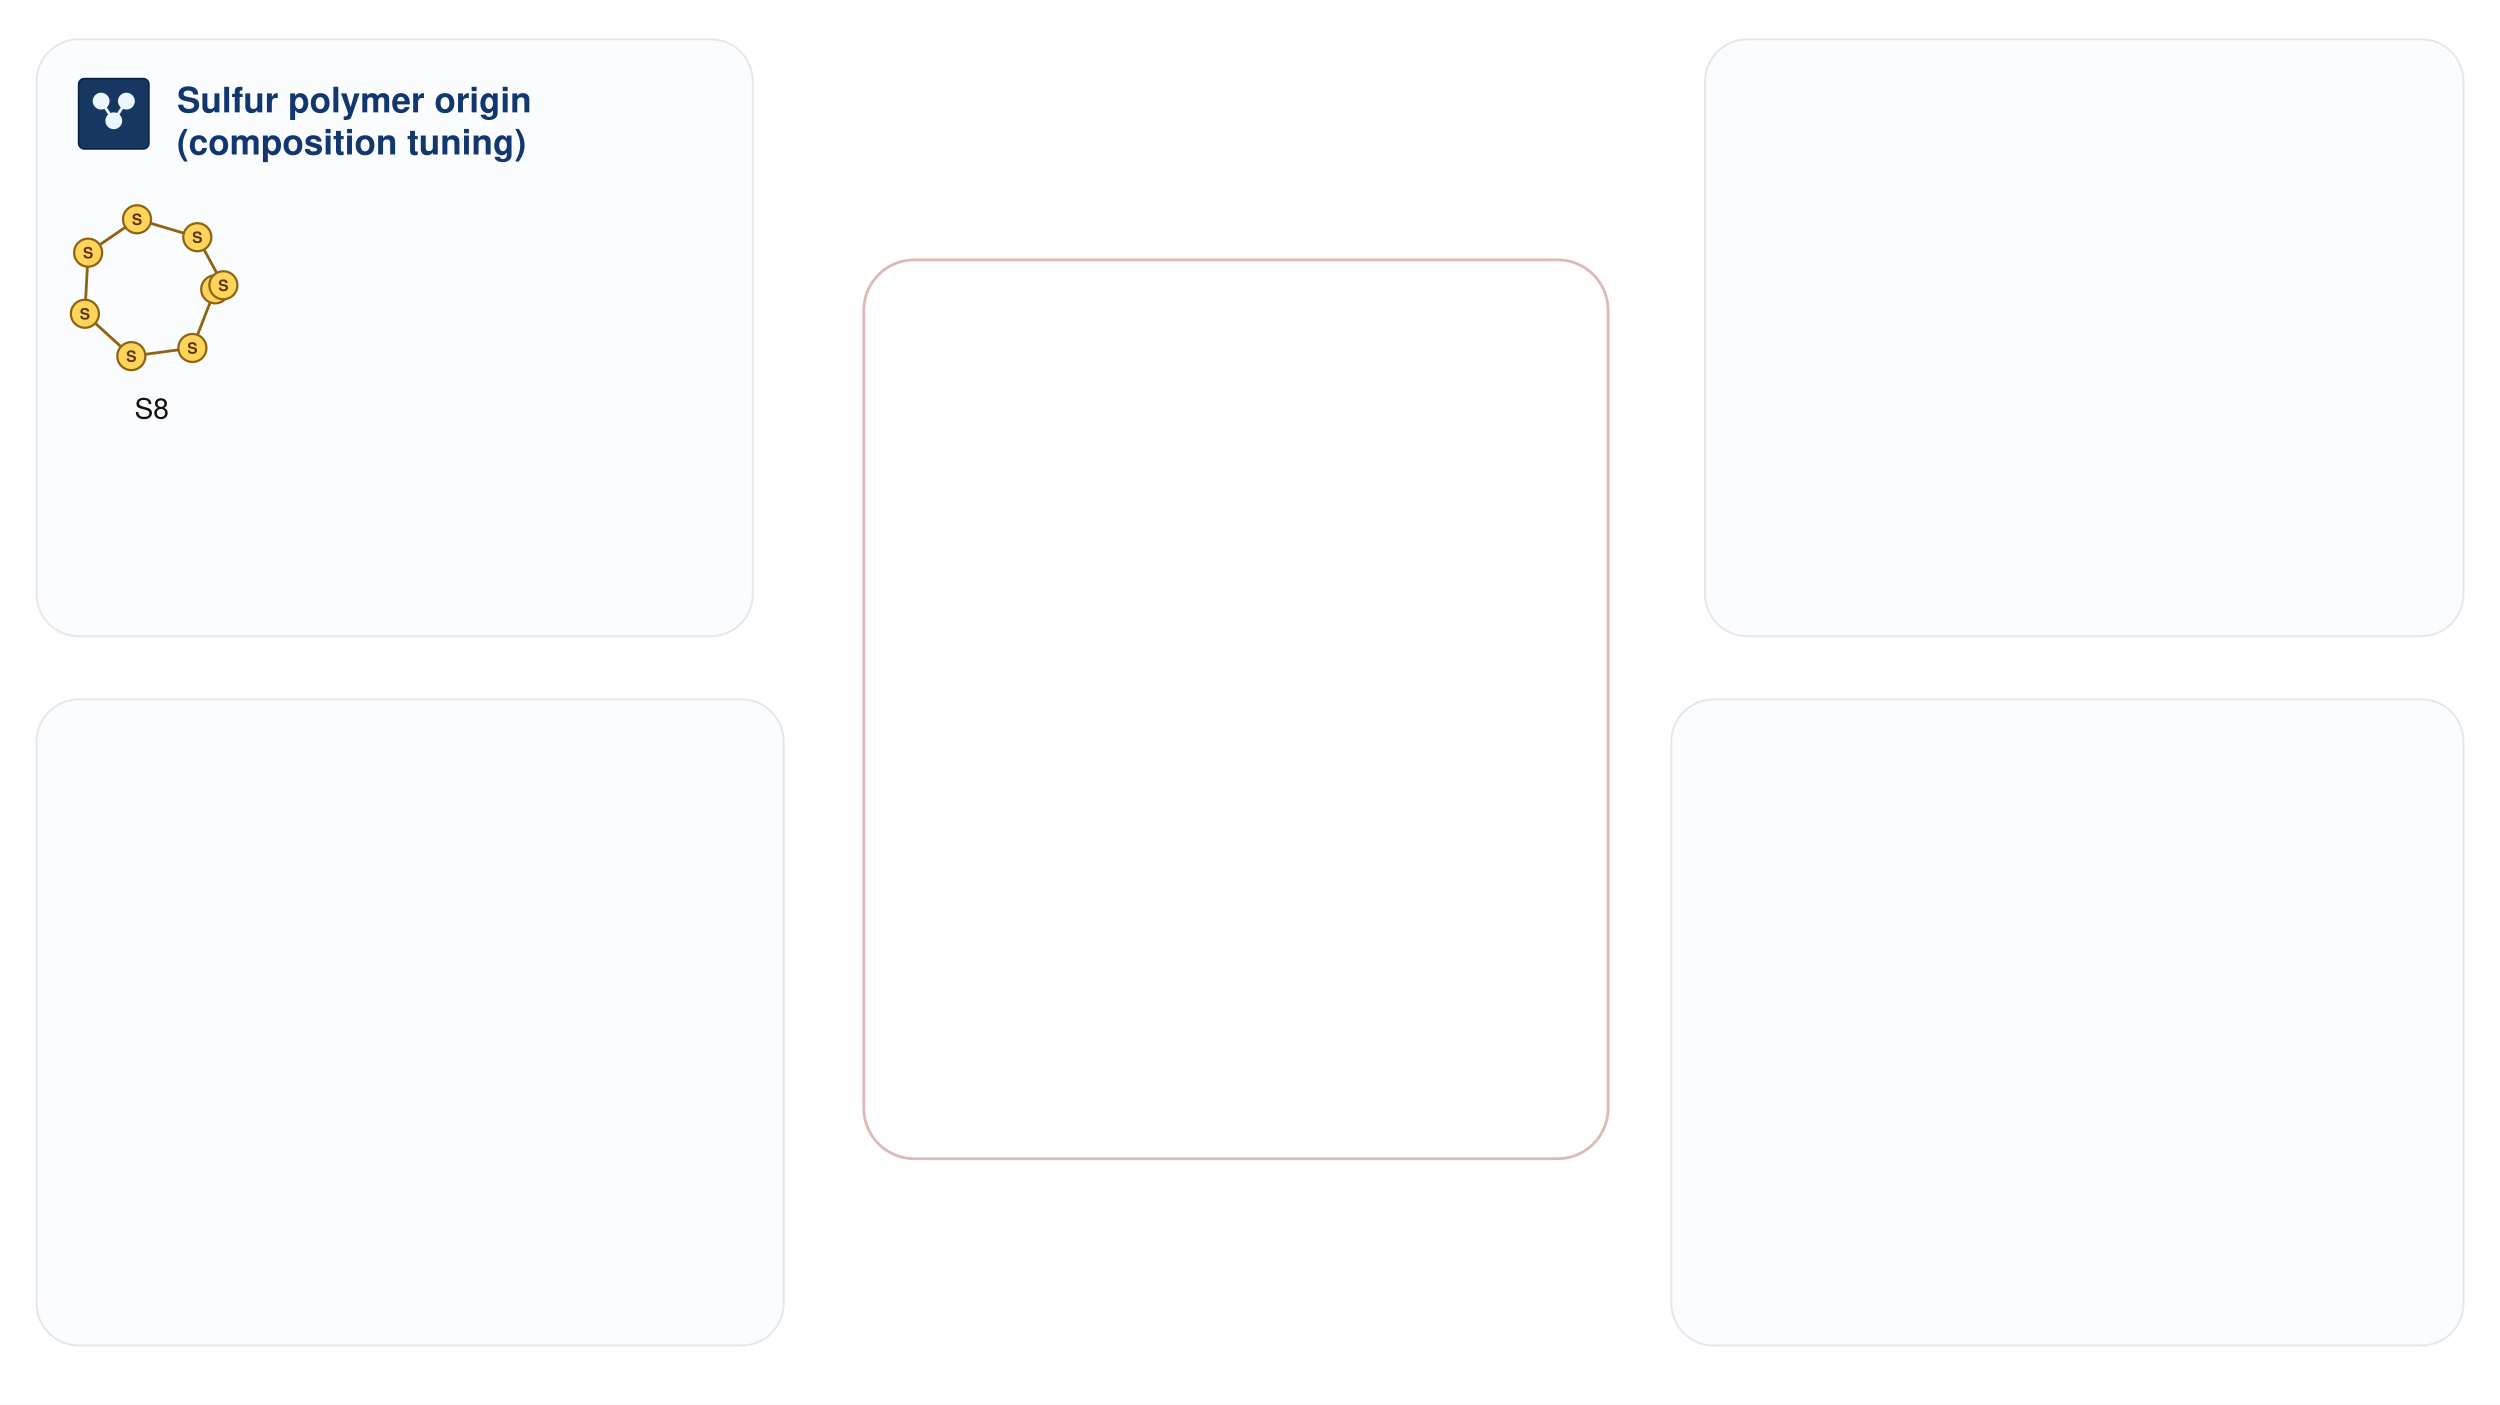
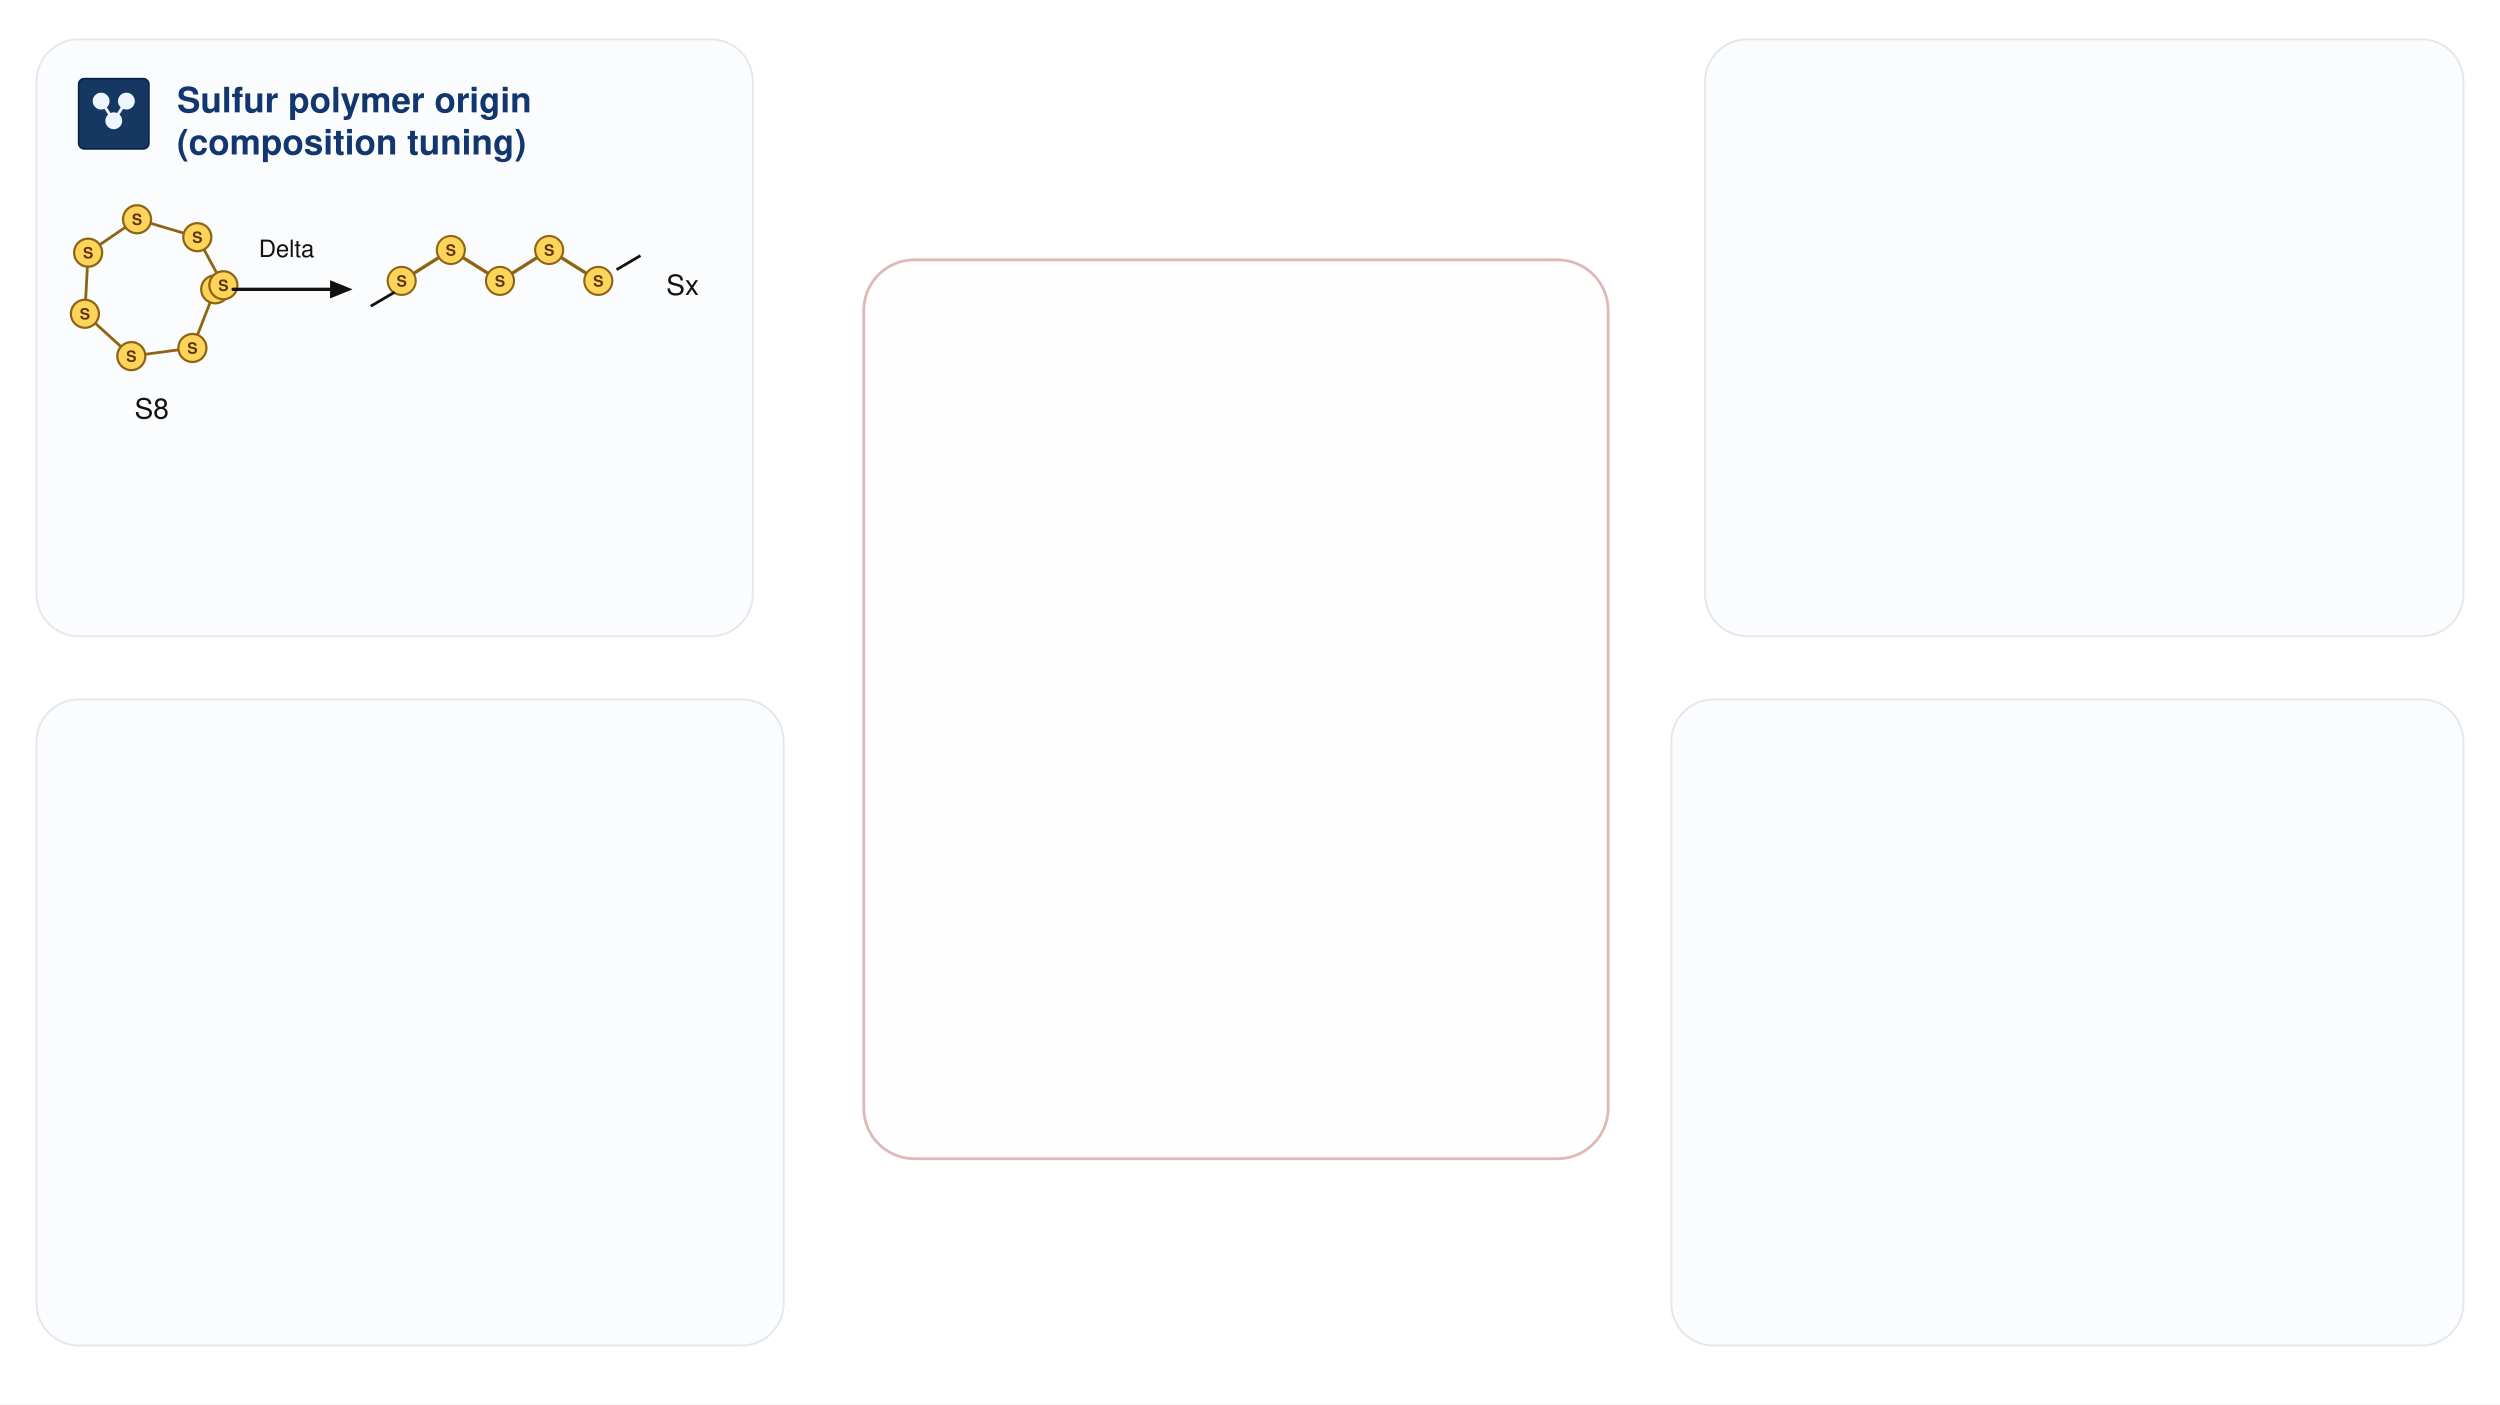
<svg xmlns="http://www.w3.org/2000/svg" width="1780" height="1000" viewBox="0 0 1780 1000">
  <defs>
</defs>
  <rect x="0" y="0" width="1780" height="1000" fill="#ffffff" />
  <rect x="26" y="28" width="510" height="425" rx="30" ry="30" fill="#fbfcfe" stroke="#e4e7eb" stroke-width="1.4" />
  <rect x="1214" y="28" width="540" height="425" rx="30" ry="30" fill="#fbfcfe" stroke="#e4e7eb" stroke-width="1.4" />
  <rect x="26" y="498" width="532" height="460" rx="30" ry="30" fill="#fbfcfe" stroke="#e4e7eb" stroke-width="1.4" />
  <rect x="1190" y="498" width="564" height="460" rx="30" ry="30" fill="#fbfcfe" stroke="#e4e7eb" stroke-width="1.4" />
  <rect x="615" y="185" width="530" height="640" rx="36" ry="36" fill="#fffefe" stroke="#ddb9b9" stroke-width="2.0" />
  <rect x="56" y="56" width="50" height="50" rx="4" ry="4" fill="#173763" stroke="#0b2342" stroke-width="1.2" />
  <circle cx="72" cy="72" r="6" fill="#eef6ff" />
  <circle cx="90" cy="72" r="6" fill="#eef6ff" />
  <circle cx="81" cy="86" r="6" fill="#eef6ff" />
  <path d="M72,72 L81,86" stroke="#eef6ff" stroke-width="2" />
  <path d="M90,72 L81,86" stroke="#eef6ff" stroke-width="2" />
  <text x="126" y="80" font-size="25" fill="#12366e" font-family="Helvetica, Arial, sans-serif" text-anchor="start" font-weight="700">Sulfur polymer origin</text>
  <text x="126" y="110" font-size="25" fill="#12366e" font-family="Helvetica, Arial, sans-serif" text-anchor="start" font-weight="700">(composition tuning)</text>
  <path d="M153.24,206 L137.0,247.76" stroke="#8d6414" stroke-width="2.0" />
  <path d="M137.0,247.76 L93.5,253.56" stroke="#8d6414" stroke-width="2.0" />
  <path d="M93.5,253.56 L60.44,223.4" stroke="#8d6414" stroke-width="2.0" />
  <path d="M60.44,223.4 L62.76,179.9" stroke="#8d6414" stroke-width="2.0" />
  <path d="M62.76,179.9 L97.56,156.12" stroke="#8d6414" stroke-width="2.0" />
  <path d="M97.56,156.12 L140.48,168.88" stroke="#8d6414" stroke-width="2.0" />
  <path d="M140.48,168.88 L159.04,203.1" stroke="#8d6414" stroke-width="2.0" />
  <path d="M159.04,203.1 L153.24,206" stroke="#8d6414" stroke-width="2.0" />
  <circle cx="153.24" cy="206" r="10" fill="#ffd45a" stroke="#8d6414" stroke-width="1.6" />
  <text x="153.24" y="210" font-size="11" fill="#5b3512" font-family="Helvetica, Arial, sans-serif" text-anchor="middle" font-weight="700">S</text>
  <circle cx="137.0" cy="247.76" r="10" fill="#ffd45a" stroke="#8d6414" stroke-width="1.6" />
  <text x="137.0" y="251.76" font-size="11" fill="#5b3512" font-family="Helvetica, Arial, sans-serif" text-anchor="middle" font-weight="700">S</text>
  <circle cx="93.5" cy="253.56" r="10" fill="#ffd45a" stroke="#8d6414" stroke-width="1.6" />
  <text x="93.5" y="257.56" font-size="11" fill="#5b3512" font-family="Helvetica, Arial, sans-serif" text-anchor="middle" font-weight="700">S</text>
  <circle cx="60.44" cy="223.4" r="10" fill="#ffd45a" stroke="#8d6414" stroke-width="1.6" />
  <text x="60.44" y="227.4" font-size="11" fill="#5b3512" font-family="Helvetica, Arial, sans-serif" text-anchor="middle" font-weight="700">S</text>
  <circle cx="62.76" cy="179.9" r="10" fill="#ffd45a" stroke="#8d6414" stroke-width="1.6" />
  <text x="62.76" y="183.9" font-size="11" fill="#5b3512" font-family="Helvetica, Arial, sans-serif" text-anchor="middle" font-weight="700">S</text>
  <circle cx="97.56" cy="156.12" r="10" fill="#ffd45a" stroke="#8d6414" stroke-width="1.6" />
  <text x="97.56" y="160.12" font-size="11" fill="#5b3512" font-family="Helvetica, Arial, sans-serif" text-anchor="middle" font-weight="700">S</text>
  <circle cx="140.48" cy="168.88" r="10" fill="#ffd45a" stroke="#8d6414" stroke-width="1.6" />
  <text x="140.48" y="172.88" font-size="11" fill="#5b3512" font-family="Helvetica, Arial, sans-serif" text-anchor="middle" font-weight="700">S</text>
  <circle cx="159.04" cy="203.1" r="10" fill="#ffd45a" stroke="#8d6414" stroke-width="1.6" />
  <text x="159.04" y="207.1" font-size="11" fill="#5b3512" font-family="Helvetica, Arial, sans-serif" text-anchor="middle" font-weight="700">S</text>
  <text x="108" y="298" font-size="20" fill="#111111" font-family="Helvetica, Arial, sans-serif" text-anchor="middle">S8</text>
+   <text x="204" y="183" font-size="17" fill="#111111" font-family="Helvetica, Arial, sans-serif" text-anchor="middle">Delta</text>
+   <path d="M166,206 L235.0,206.0" stroke="#111111" stroke-width="2.4" stroke-linecap="round" opacity="1.0" />
+   <path d="M251,206 L235.0,199.5 L235.0,212.5 Z" fill="#111111" opacity="1.0" />
+   <path d="M286,200 L321,178" stroke="#8d6414" stroke-width="2.4" />
+   <path d="M321,178 L356,200" stroke="#8d6414" stroke-width="2.4" />
+   <path d="M356,200 L391,178" stroke="#8d6414" stroke-width="2.4" />
+   <path d="M391,178 L426,200" stroke="#8d6414" stroke-width="2.4" />
+   <circle cx="286" cy="200" r="10" fill="#ffd45a" stroke="#8d6414" stroke-width="1.5" />
+   <text x="286" y="204" font-size="11" fill="#5b3512" font-family="Helvetica, Arial, sans-serif" text-anchor="middle" font-weight="700">S</text>
+   <circle cx="321" cy="178" r="10" fill="#ffd45a" stroke="#8d6414" stroke-width="1.5" />
+   <text x="321" y="182" font-size="11" fill="#5b3512" font-family="Helvetica, Arial, sans-serif" text-anchor="middle" font-weight="700">S</text>
+   <circle cx="356" cy="200" r="10" fill="#ffd45a" stroke="#8d6414" stroke-width="1.5" />
+   <text x="356" y="204" font-size="11" fill="#5b3512" font-family="Helvetica, Arial, sans-serif" text-anchor="middle" font-weight="700">S</text>
+   <circle cx="391" cy="178" r="10" fill="#ffd45a" stroke="#8d6414" stroke-width="1.5" />
+   <text x="391" y="182" font-size="11" fill="#5b3512" font-family="Helvetica, Arial, sans-serif" text-anchor="middle" font-weight="700">S</text>
+   <circle cx="426" cy="200" r="10" fill="#ffd45a" stroke="#8d6414" stroke-width="1.5" />
+   <text x="426" y="204" font-size="11" fill="#5b3512" font-family="Helvetica, Arial, sans-serif" text-anchor="middle" font-weight="700">S</text>
+   <path d="M264,218 L281,208" stroke="#111111" stroke-width="2.0" />
+   <path d="M439,192 L456,182" stroke="#111111" stroke-width="2.0" />
+   <text x="486" y="210" font-size="20" fill="#111111" font-family="Helvetica, Arial, sans-serif" text-anchor="middle">Sx</text>
</svg>
